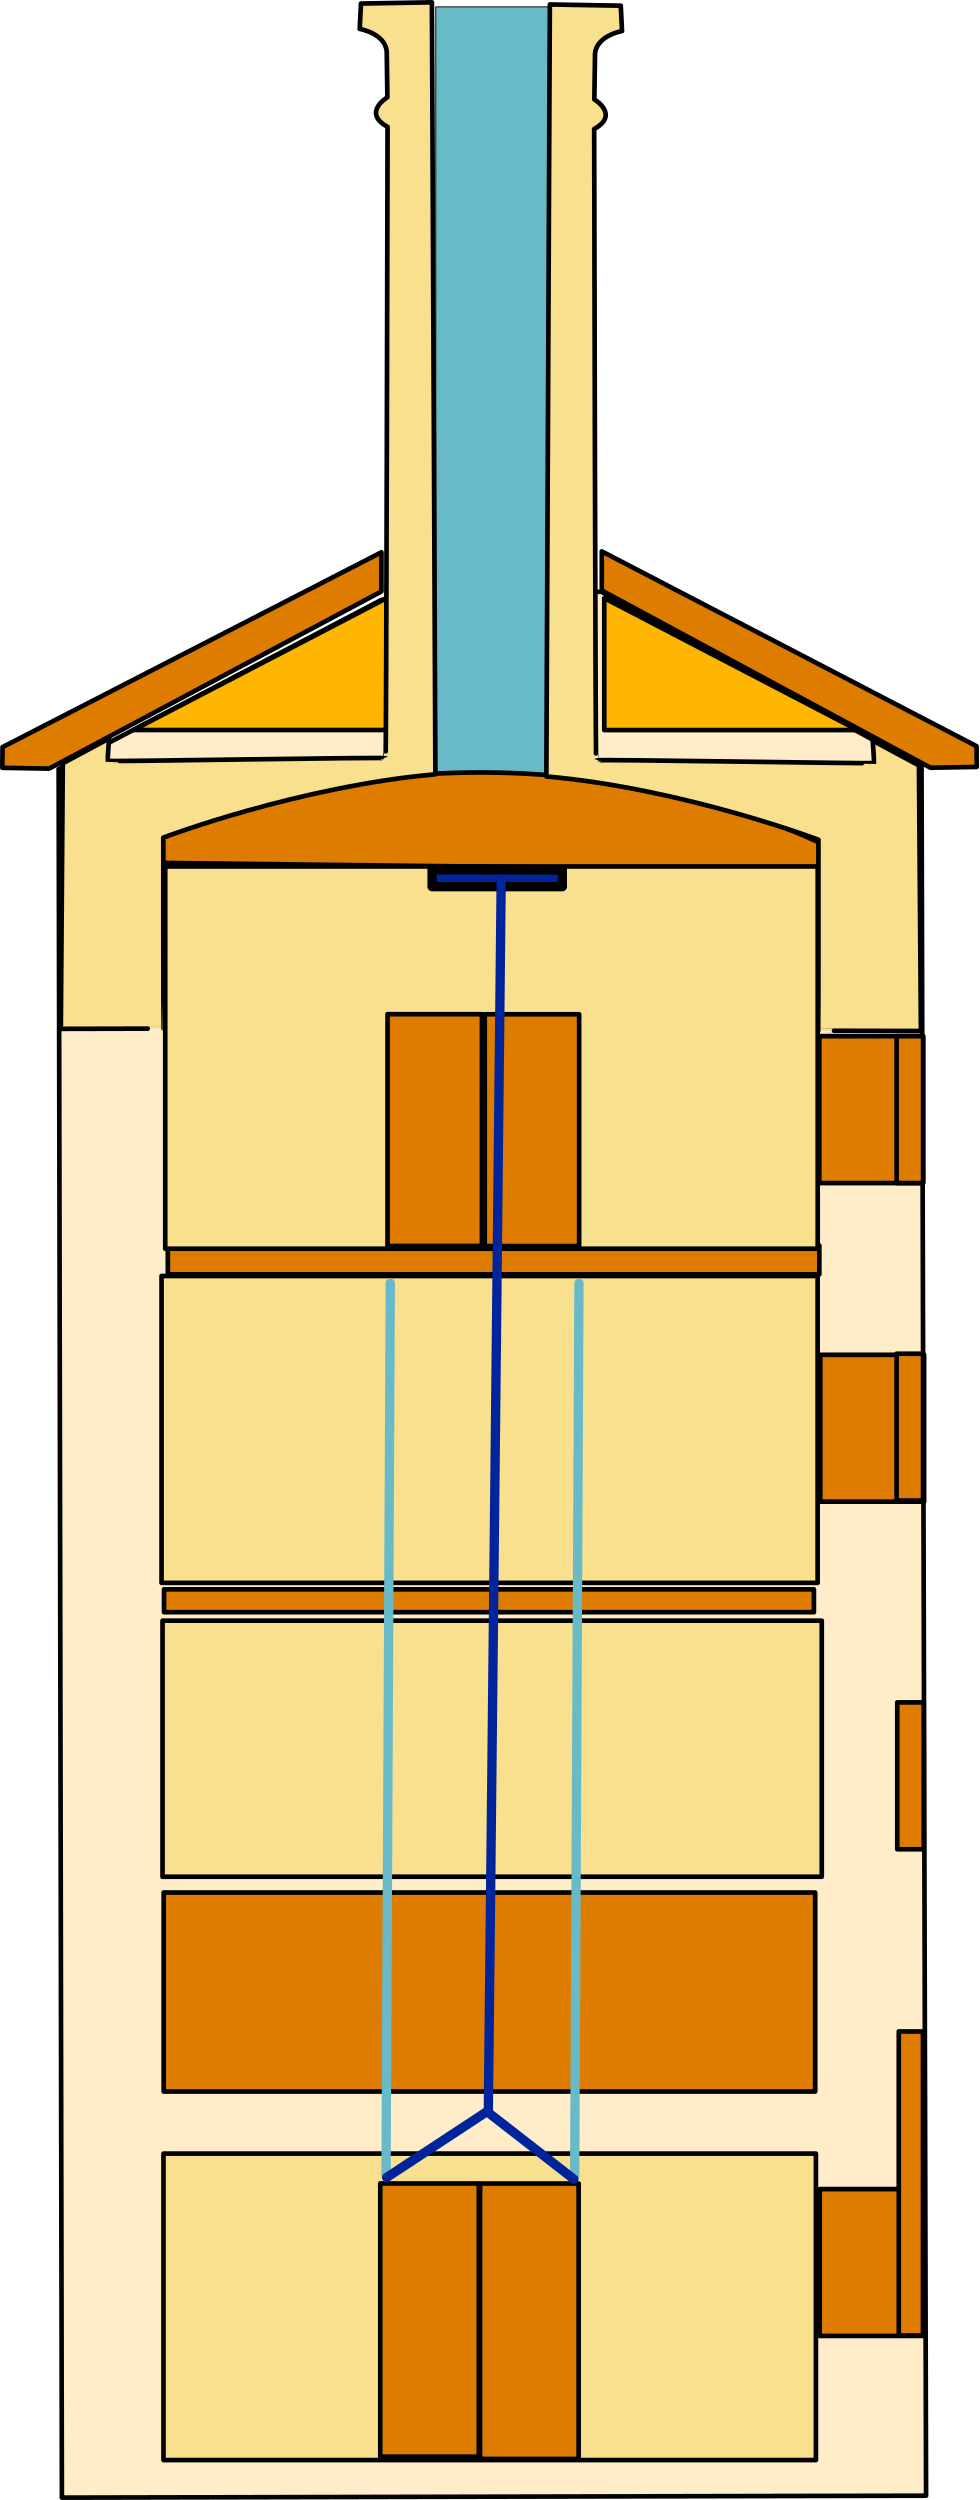
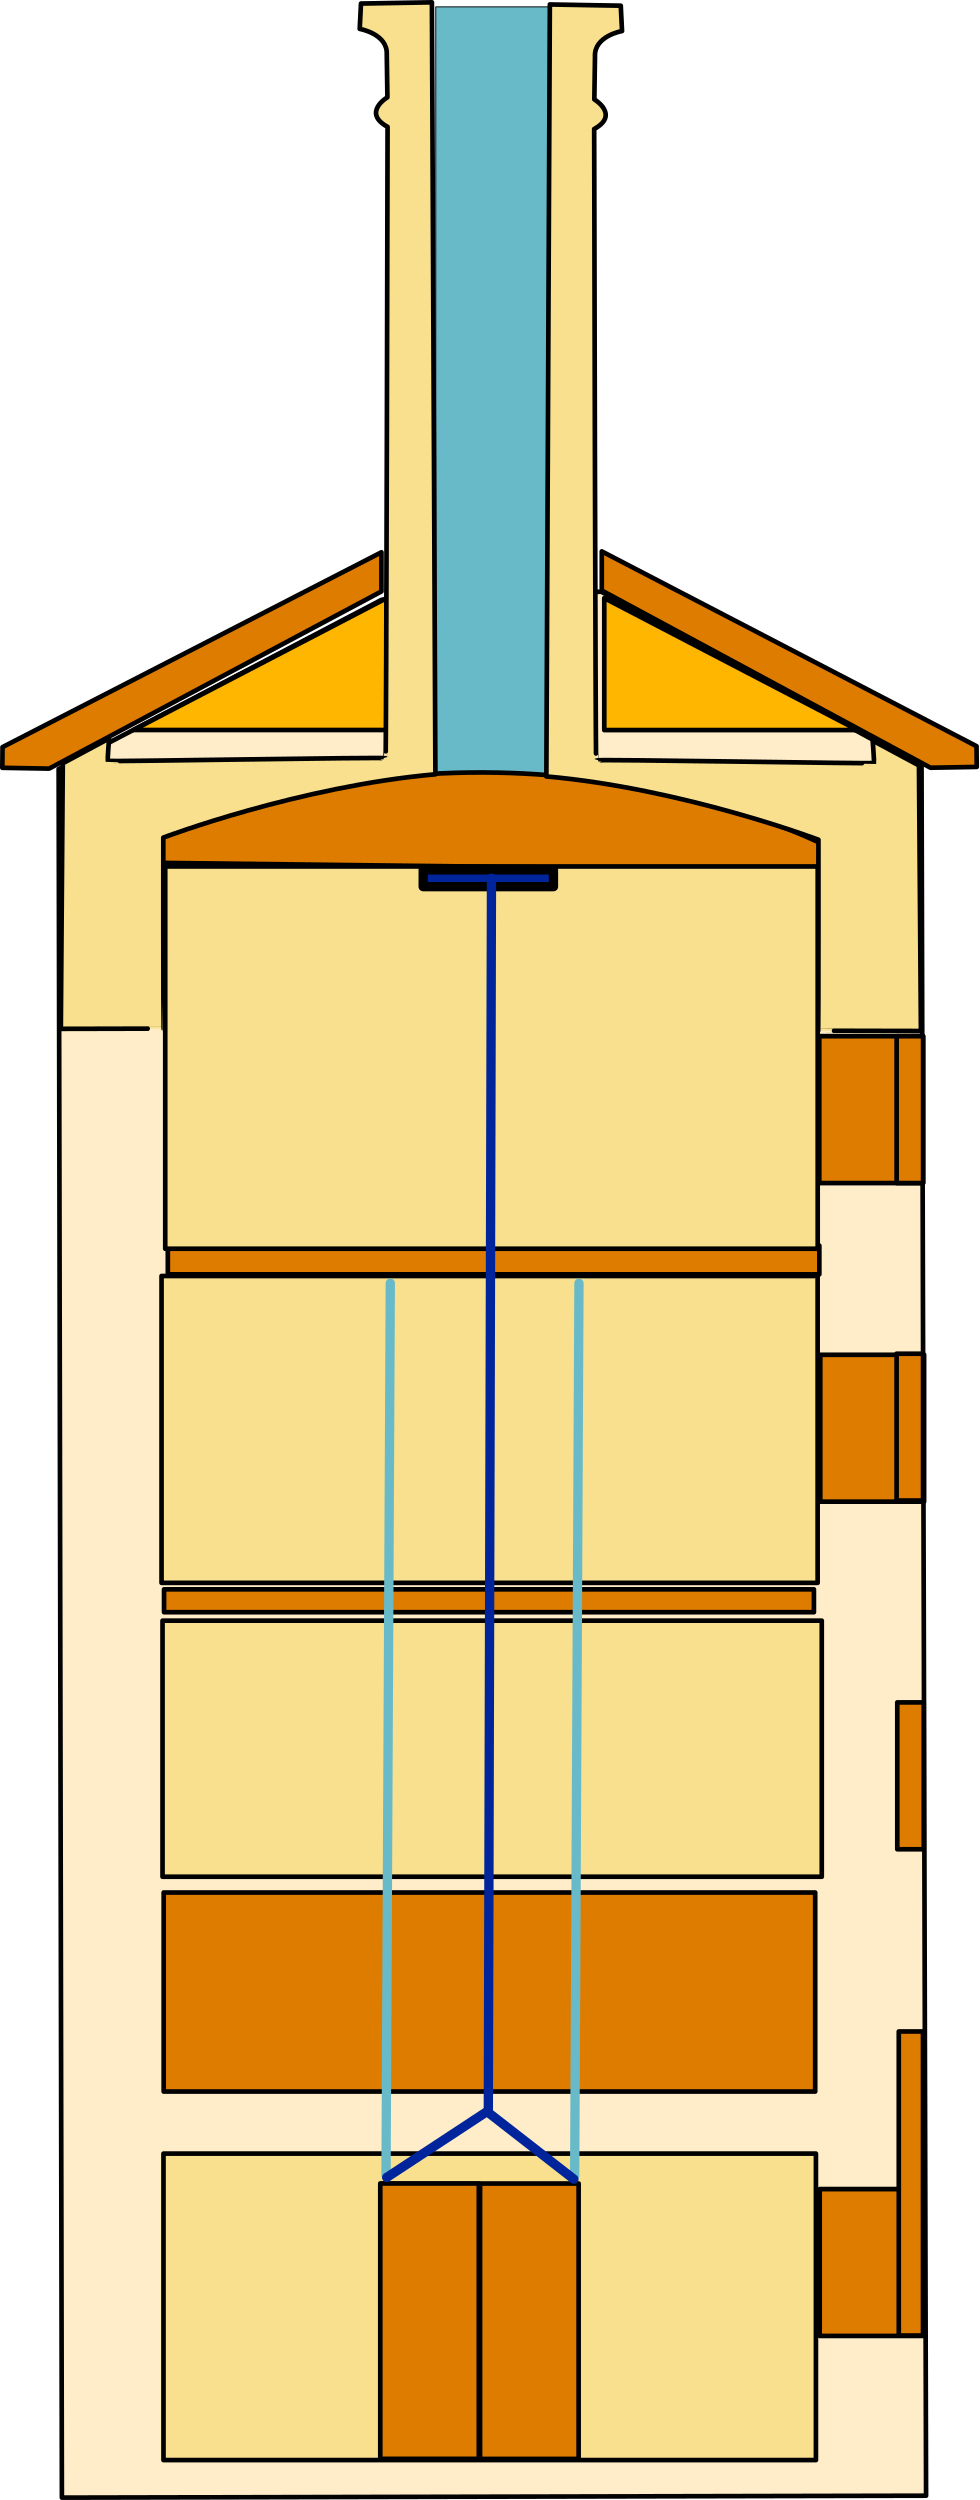
- <svg xmlns="http://www.w3.org/2000/svg" viewBox="0 0 3644 9303" version="1.1" xml:space="preserve" style="fill-rule:evenodd;clip-rule:evenodd;stroke-linecap:round;stroke-linejoin:round;stroke-miterlimit:1.5;">
+ <svg xmlns="http://www.w3.org/2000/svg" width="100%" height="100%" viewBox="0 0 3644 9303" version="1.1" xml:space="preserve" style="fill-rule:evenodd;clip-rule:evenodd;stroke-linecap:round;stroke-linejoin:round;stroke-miterlimit:1.5;">
  <g id="elevator-scene-wrapper">
    <g id="building-structure">
-       <path id="building-base" d="M230.287,9294.174l3215.804,-7.208l-16.833,-6435.417l-1191.875,-649.708l-817.458,30.125l-1201.683,629.708l12.046,6432.5Z" style="fill:#feedc8;fill-opacity:0.99;stroke:#000;stroke-opacity:0.99;stroke-width:17.38px;" />
+       <path id="building-base" d="M230.288,9294.174l3215.804,-7.208l-16.833,-6435.417l-1191.875,-649.708l-817.458,30.125l-1201.683,629.708l12.046,6432.5Z" style="fill:#feedc8;fill-opacity:0.99;stroke:#000;stroke-opacity:0.99;stroke-width:17.38px;" />
      <g id="windows">
        <rect id="window7" x="3048.633" y="3855.883" width="386.367" height="546.446" style="fill:#de7c00;stroke:#000;stroke-width:17.38px;" />
        <rect id="window6" x="3336.535" y="3855.883" width="98.462" height="546.446" style="fill:#de7c00;stroke:#000;stroke-width:17.36px;" />
        <rect id="window5" x="3052.433" y="5041.441" width="386.367" height="546.446" style="fill:#de7c00;stroke:#000;stroke-width:17.38px;" />
        <rect id="window4" x="3050.23" y="8146.091" width="386.367" height="546.446" style="fill:#de7c00;stroke:#000;stroke-width:17.38px;" />
        <rect id="window3" x="3336.41" y="5037.403" width="98.462" height="546.446" style="fill:#de7c00;stroke:#000;stroke-width:17.36px;" />
        <rect id="window2" x="3344.537" y="7559.546" width="90.111" height="1131.449" style="fill:#de7c00;stroke:#000;stroke-width:17.37px;" />
        <rect id="window1" x="3338.952" y="6334.941" width="98.462" height="546.446" style="fill:#de7c00;stroke:#000;stroke-width:17.36px;" />
      </g>
      <rect id="_6-floor" x="609.117" y="7042.424" width="2424.383" height="740.55" style="fill:#de7c00;stroke:#000;stroke-width:17.38px;" />
      <rect id="_5-floor" x="624.531" y="4635.123" width="2424.383" height="106.863" style="fill:#de7c00;stroke:#000;stroke-width:17.35px;" />
      <rect id="_4-floor" x="610.404" y="5914.299" width="2418.333" height="85.05" style="fill:#de7c00;stroke:#000;stroke-width:17.38px;" />
-       <path id="roof-outer-left" d="M9.375,2780.091l-0.688,77.083l173.992,3l1236.746,-659.458l0,-145.625l-1410.05,725Z" style="fill:#de7c00;stroke:#000;stroke-width:17.38px;" />
+       <path id="roof-outer-left" d="M9.375,2780.091l-0.687,77.083l173.992,3l1236.746,-659.458l0,-145.625l-1410.05,725Z" style="fill:#de7c00;stroke:#000;stroke-width:17.38px;" />
      <path id="roof-outer-right" d="M3633.896,2776.807l0.68,77.083l-172.083,3l-1223.179,-659.458l0,-145.625l1394.582,725Z" style="fill:#de7c00;stroke:#000;stroke-width:17.36px;" />
      <rect id="inside-floor" x="1621.633" y="25.503" width="509.471" height="2967.583" style="fill:#69bac9;stroke:#000;stroke-width:3.46px;" />
      <path id="shaft-wall" d="M596.796,3115.091l0,95.833l2449.891,28.583l2.275,-103.667c0,0 -1141.989,-573.875 -2452.166,-20.75Z" style="fill:#de7c00;stroke:#000;stroke-width:17.35px;" />
      <path id="roof-small-right" d="M1439.383,2225.341l0,491.125l-942.862,0l942.862,-491.125Z" style="fill:#ffb600;stroke:#000;stroke-width:17.38px;" />
      <path id="roof-small-left" d="M2248.592,2225.657l0,491.125l942.862,0l-942.862,-491.125Z" style="fill:#ffb600;stroke:#000;stroke-width:17.38px;" />
      <path id="roof-right" d="M2033.092,2889.299l13,-2872.637l263.875,4.525l4.75,94.296c0,0 -104.292,18.35 -100.667,94.658l-2.375,159.821c0,0 95.625,57.029 -0.625,110.117c0,0 4.625,2353.971 7.458,2349.346c2.792,-4.583 1032.583,13.083 1033.792,10.167c1.167,-2.958 -4.833,-83.667 -4.833,-83.667l172.125,92.417l7.292,988.167c0,0 -383.583,-0.708 -382.292,-1.083c1.333,-0.333 1,-710.625 1,-710.625c0,0 -504.458,-190.792 -1012.5,-235.5Z" style="fill:#f8e08e;stroke:#000;stroke-width:17.38px;" />
      <path id="roof-left" d="M1620.175,2881.325l-13,-2872.637l-263.875,4.525l-4.75,94.296c0,0 104.292,18.35 100.667,94.658l2.375,159.821c0,0 -95.625,57.029 0.625,110.117c0,0 -4.625,2353.971 -7.458,2349.346c-2.792,-4.583 -1032.583,13.083 -1033.792,10.167c-1.167,-2.958 4.833,-83.667 4.833,-83.667l-172.125,92.417l-7.292,988.167c0,0 383.583,-0.708 382.292,-1.083c-1.333,-0.333 -1,-710.625 -1,-710.625c0,0 504.458,-190.792 1012.5,-235.5Z" style="fill:#f8e08e;stroke:#000;stroke-width:17.38px;" />
      <rect id="_4-floor1" x="614.877" y="3224.226" width="2427.977" height="1422.638" style="fill:#f8e08e;stroke:#000;stroke-width:17.37px;" />
      <rect id="_3-floor" x="601.167" y="4748.152" width="2441.454" height="1141.903" style="fill:#f8e08e;stroke:#000;stroke-width:17.35px;" />
      <rect id="_2-floor" x="604.821" y="6030.924" width="2453.162" height="952.842" style="fill:#f8e08e;stroke:#000;stroke-width:17.38px;" />
      <rect id="_1st-floors" x="608.342" y="8014.091" width="2427.883" height="1140.367" style="fill:#f8e08e;stroke:#000;stroke-width:17.38px;" />
    </g>
    <g id="elevator">
-       <rect id="upper-cabin-left" x="1442.147" y="3774.013" width="351.234" height="862.587" style="fill:#de7c00;stroke:#000;stroke-width:17.36px;" />
-       <rect id="upper-cabin-right" x="1803.826" y="3774.326" width="351.234" height="862.587" style="fill:#de7c00;stroke:#000;stroke-width:17.36px;" />
-       <rect id="cabin-box-left" x="1415.092" y="8125.007" width="366.664" height="1016.712" style="fill:#de7c00;stroke:#000;stroke-width:17.36px;" />
+       <rect id="cabin-box-left" x="1415.092" y="8125.008" width="366.664" height="1024.906" style="fill:#de7c00;stroke:#000;stroke-width:17.43px;" />
      <rect id="cabin-box-right" x="1786.46" y="8125.3" width="366.729" height="1024.906" style="fill:#de7c00;stroke:#000;stroke-width:17.35px;" />
      <path id="cable-right" d="M2138.472,8096.954l15.929,-3321.631" style="fill:none;stroke:#69bac9;stroke-width:34.72px;" />
      <path id="cable-left" d="M1436.437,8094.645l15.919,-3319.54" style="fill:none;stroke:#69bac9;stroke-width:34.71px;" />
      <path id="cable-foundation" d="M1438.967,8102.799l373.167,-245.333l323.292,251.583" style="fill:none;stroke:#00249c;stroke-width:34.71px;" />
-       <rect id="pulley-wheel" x="1607.784" y="3236.947" width="484.746" height="62.421" style="fill:#00249c;stroke:#000;stroke-width:34.71px;" />
-       <path id="main-cable" d="M1817.149,7854.591l47.917,-4583.375" style="fill:none;stroke:#00249c;stroke-width:34.71px;" />
+       <rect id="pulley-wheel" x="1574.776" y="3236.947" width="484.746" height="62.421" style="fill:#00249c;stroke:#000;stroke-width:34.71px;" />
+       <path id="main-cable" d="M1817.149,7854.591l11.716,-4586.433" style="fill:none;stroke:#00249c;stroke-width:34.71px;" />
    </g>
  </g>
</svg>
